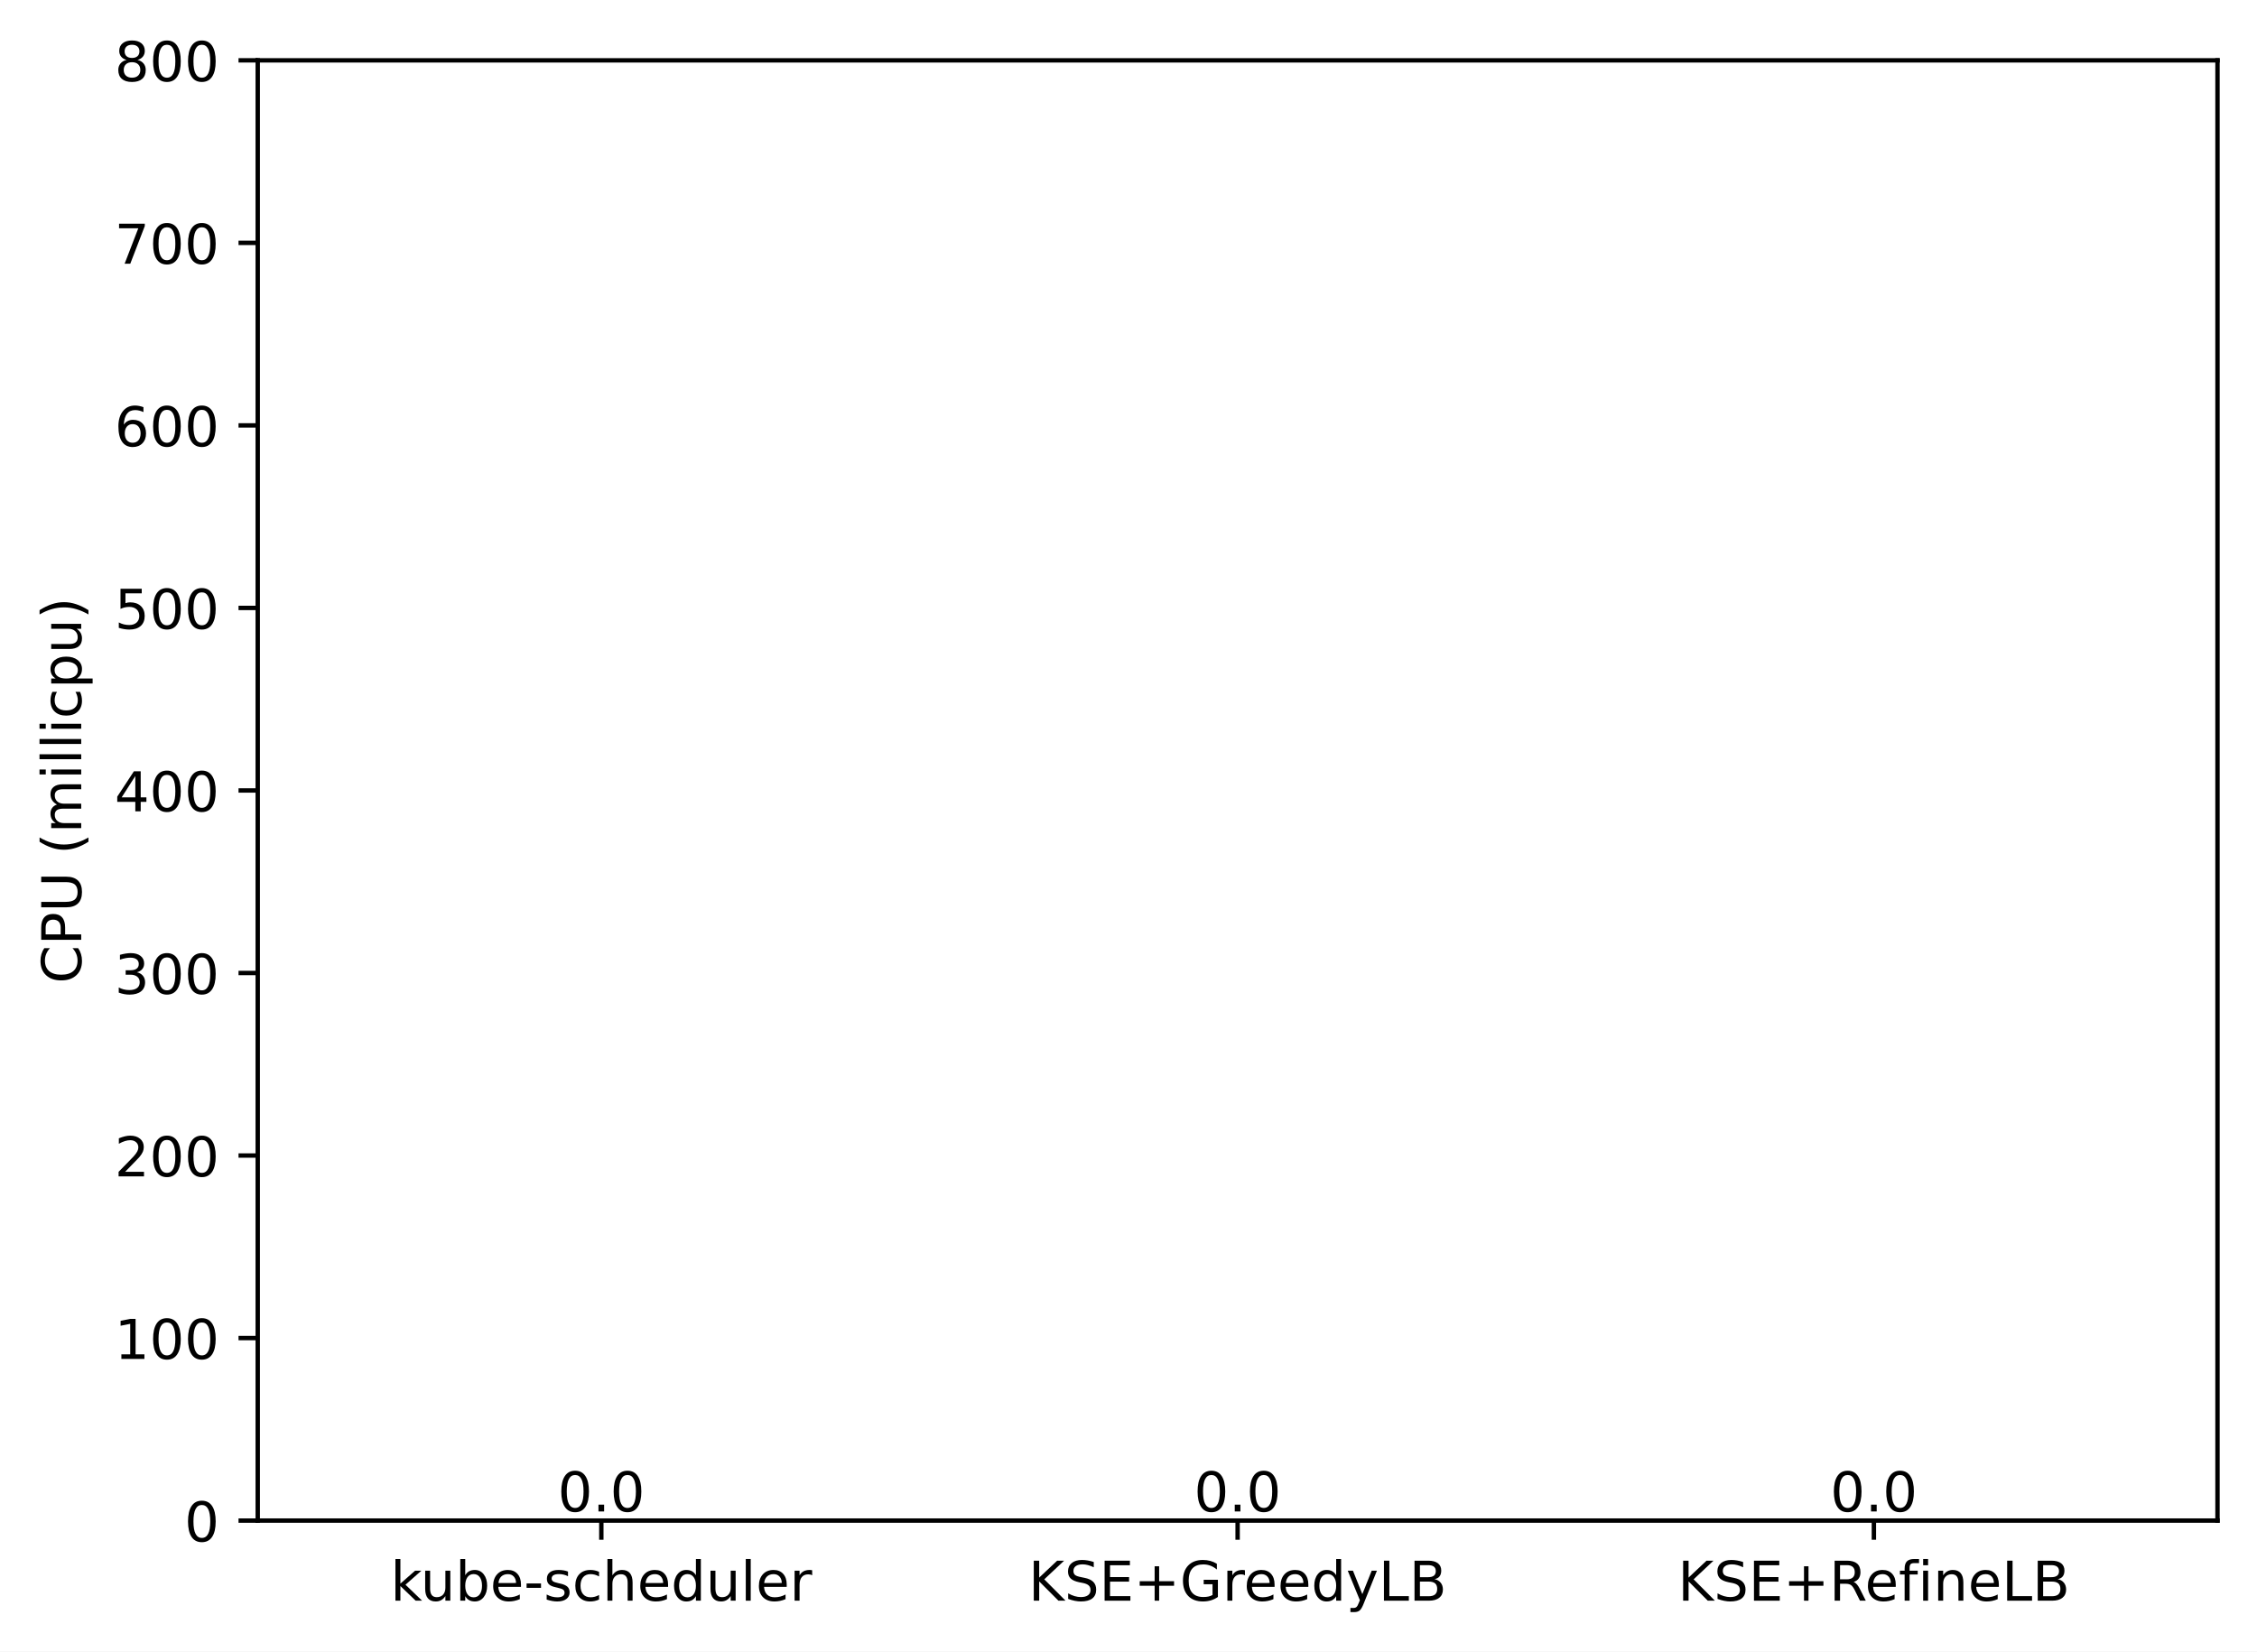
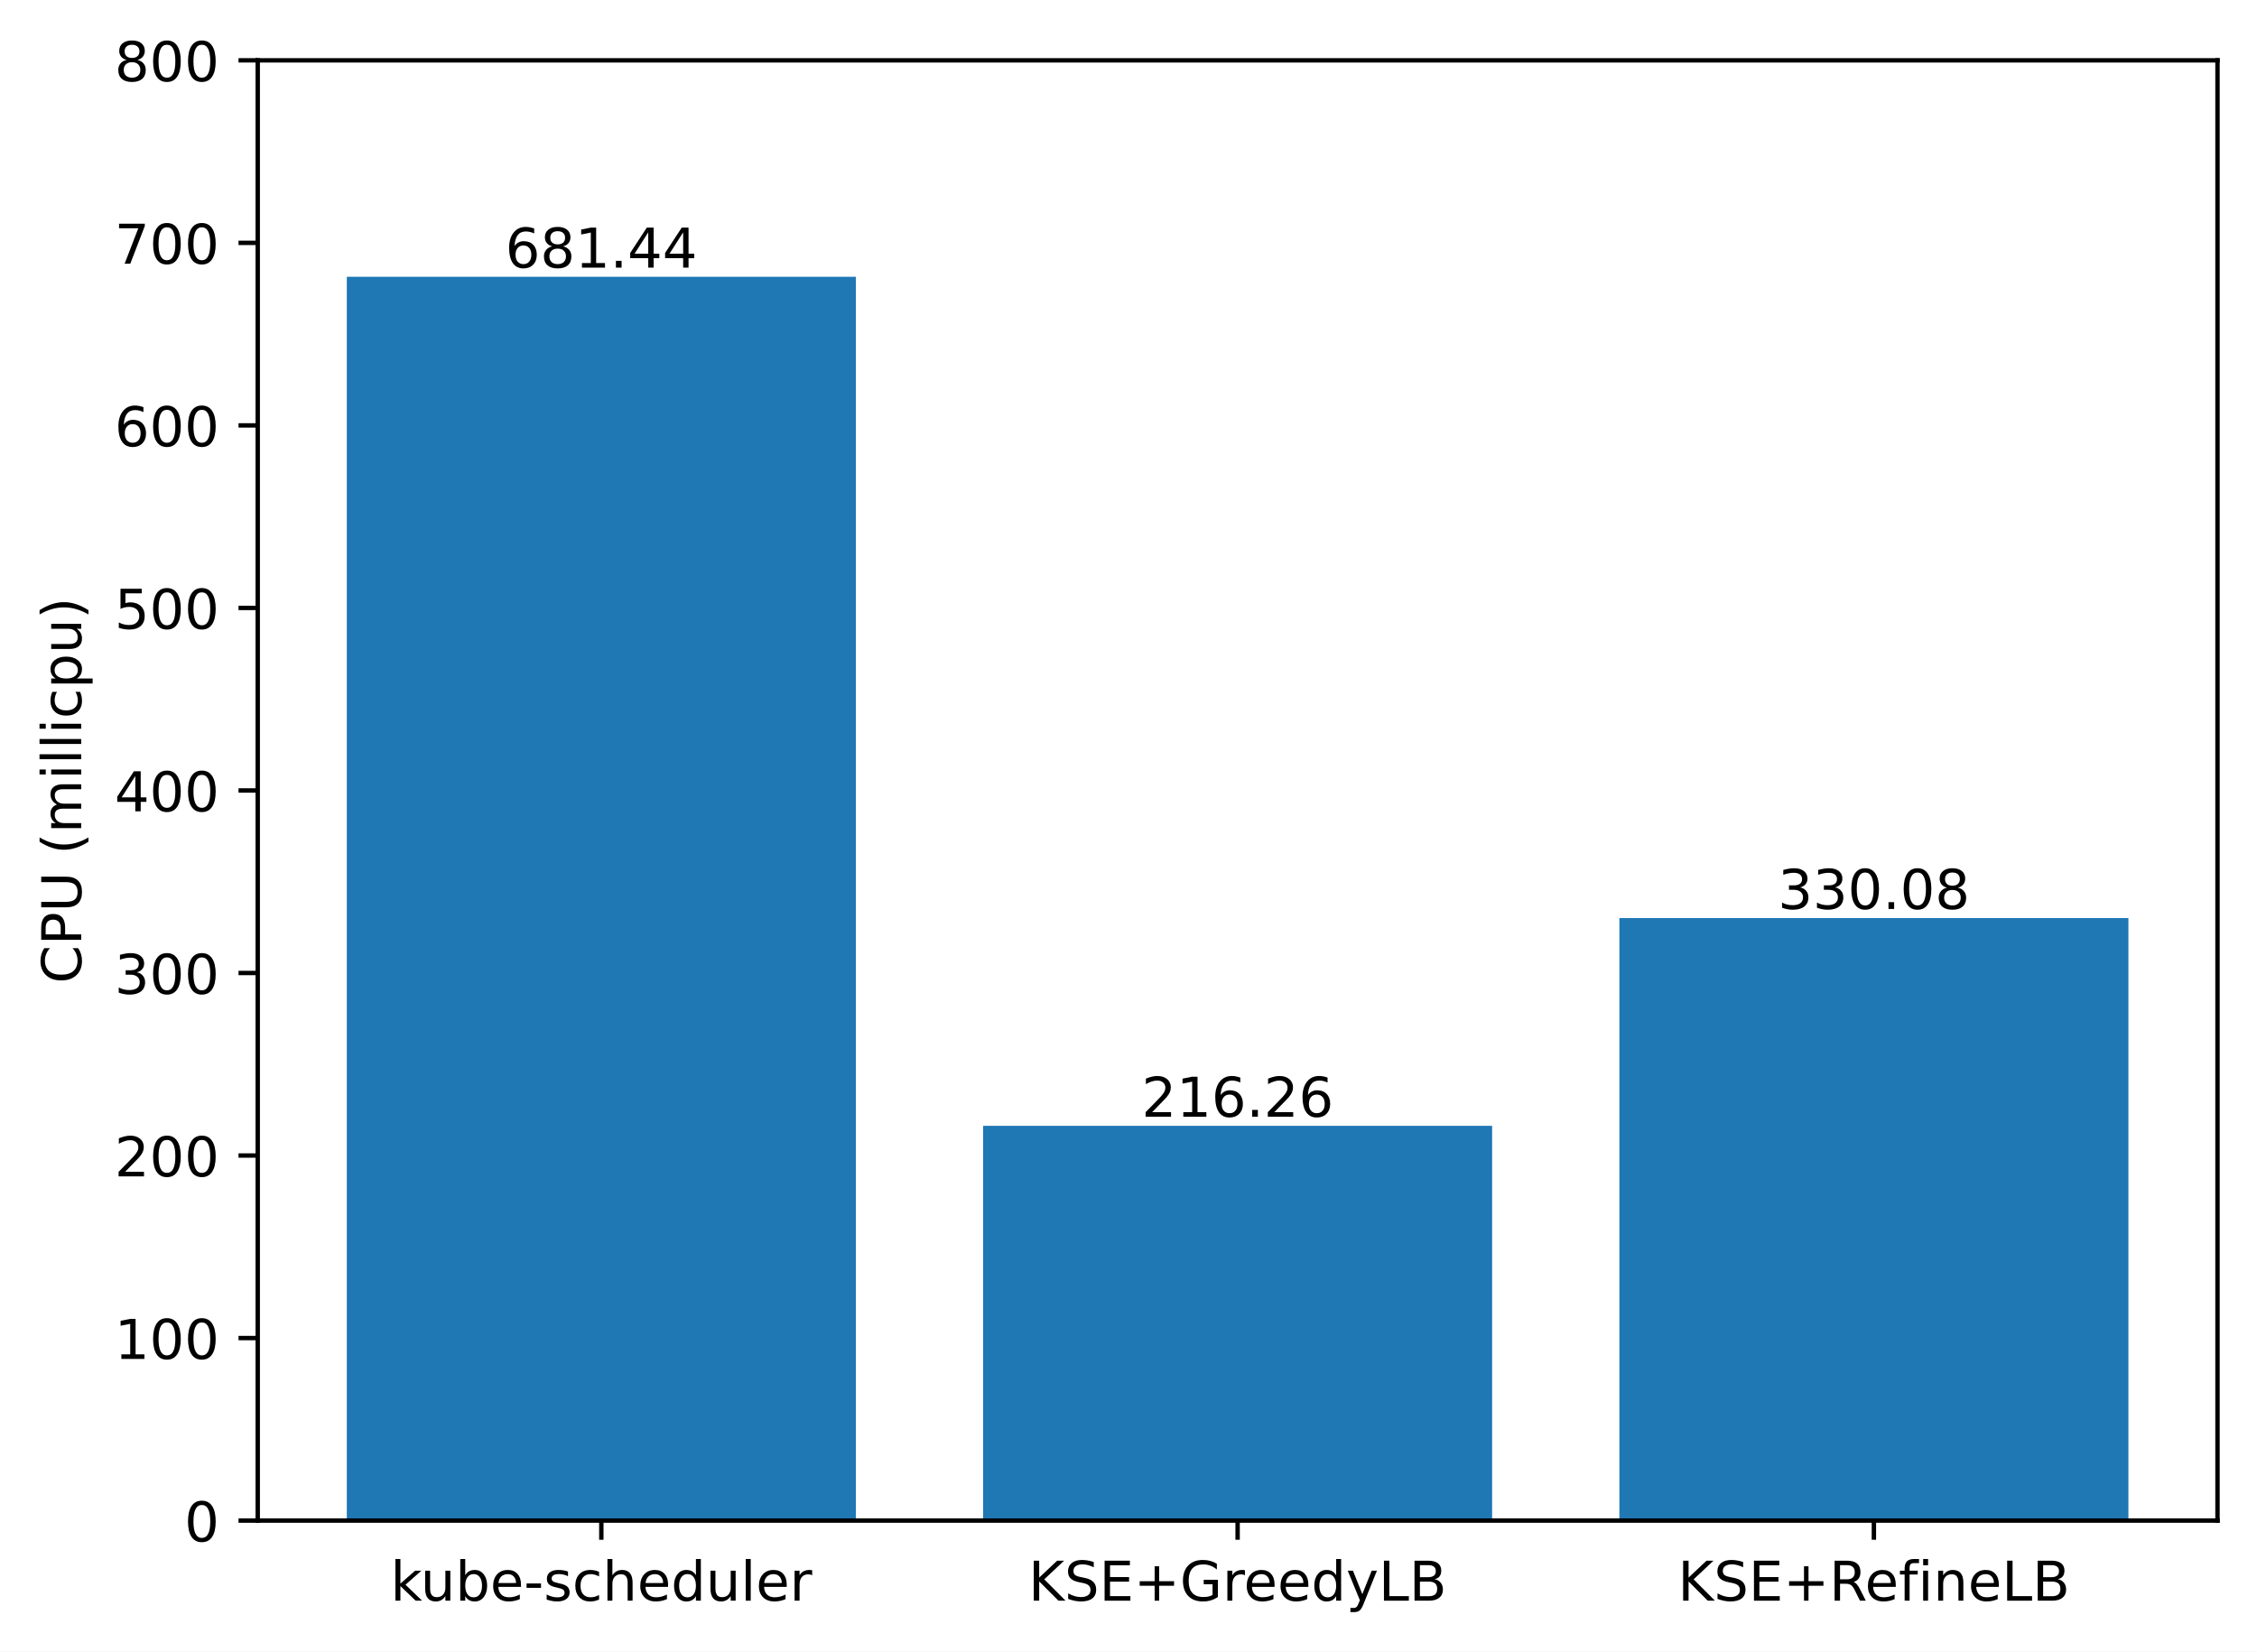
<svg xmlns="http://www.w3.org/2000/svg" xmlns:xlink="http://www.w3.org/1999/xlink" width="411.286pt" height="300.989pt" viewBox="0 0 411.286 300.989" version="1.1">
  <defs>
    <style type="text/css">*{stroke-linejoin: round; stroke-linecap: butt}</style>
  </defs>
  <g id="figure_1">
    <g id="patch_1">
      <path d="M 0 300.989  L 411.286 300.989  L 411.286 0  L 0 0  z " style="fill: #ffffff" />
    </g>
    <g id="axes_1">
      <g id="patch_2">
        <path d="M 46.966 277.111  L 404.086 277.111  L 404.086 10.999  L 46.966 10.999  z " style="fill: #ffffff" />
      </g>
      <g id="patch_3">
-         <path d="M 63.198 277.111  L 155.957 277.111  L 155.957 277.111  L 63.198 277.111  z " clip-path="url(#pa0ae45a87f)" style="fill: #1f77b4" />
+         <path d="M 63.198 277.111  L 155.957 277.111  L 155.957 50.437  L 63.198 50.437  z " clip-path="url(#pccc9eac5ac)" style="fill: #1f77b4" />
      </g>
      <g id="patch_4">
-         <path d="M 179.146 277.111  L 271.905 277.111  L 271.905 277.111  L 179.146 277.111  z " clip-path="url(#pa0ae45a87f)" style="fill: #1f77b4" />
+         <path d="M 179.146 277.111  L 271.905 277.111  L 271.905 205.174  L 179.146 205.174  z " clip-path="url(#pccc9eac5ac)" style="fill: #1f77b4" />
      </g>
      <g id="patch_5">
-         <path d="M 295.094 277.111  L 387.853 277.111  L 387.853 277.111  L 295.094 277.111  z " clip-path="url(#pa0ae45a87f)" style="fill: #1f77b4" />
+         <path d="M 295.094 277.111  L 387.853 277.111  L 387.853 167.313  L 295.094 167.313  z " clip-path="url(#pccc9eac5ac)" style="fill: #1f77b4" />
      </g>
      <g id="matplotlib.axis_1">
        <g id="xtick_1">
          <g id="line2d_1">
            <defs>
-               <path id="m14dd5181ac" d="M 0 0  L 0 3.5  " style="stroke: #000000; stroke-width: 0.8" />
+               <path id="mc7c24261ba" d="M 0 0  L 0 3.5  " style="stroke: #000000; stroke-width: 0.8" />
            </defs>
            <g>
-               <use xlink:href="#m14dd5181ac" x="109.578" y="277.111" style="stroke: #000000; stroke-width: 0.8" />
+               <use xlink:href="#mc7c24261ba" x="109.578" y="277.111" style="stroke: #000000; stroke-width: 0.8" />
            </g>
          </g>
          <g id="text_1">
            <g transform="translate(71.15179 291.7097)scale(0.1 -0.1)">
              <defs>
                <path id="DejaVuSans-6b" d="M 581 4863  L 1159 4863  L 1159 1991  L 2875 3500  L 3609 3500  L 1753 1863  L 3688 0  L 2938 0  L 1159 1709  L 1159 0  L 581 0  L 581 4863  z " transform="scale(0.015625)" />
                <path id="DejaVuSans-75" d="M 544 1381  L 544 3500  L 1119 3500  L 1119 1403  Q 1119 906 1312 657  Q 1506 409 1894 409  Q 2359 409 2629 706  Q 2900 1003 2900 1516  L 2900 3500  L 3475 3500  L 3475 0  L 2900 0  L 2900 538  Q 2691 219 2414 64  Q 2138 -91 1772 -91  Q 1169 -91 856 284  Q 544 659 544 1381  z M 1991 3584  L 1991 3584  z " transform="scale(0.015625)" />
                <path id="DejaVuSans-62" d="M 3116 1747  Q 3116 2381 2855 2742  Q 2594 3103 2138 3103  Q 1681 3103 1420 2742  Q 1159 2381 1159 1747  Q 1159 1113 1420 752  Q 1681 391 2138 391  Q 2594 391 2855 752  Q 3116 1113 3116 1747  z M 1159 2969  Q 1341 3281 1617 3432  Q 1894 3584 2278 3584  Q 2916 3584 3314 3078  Q 3713 2572 3713 1747  Q 3713 922 3314 415  Q 2916 -91 2278 -91  Q 1894 -91 1617 61  Q 1341 213 1159 525  L 1159 0  L 581 0  L 581 4863  L 1159 4863  L 1159 2969  z " transform="scale(0.015625)" />
                <path id="DejaVuSans-65" d="M 3597 1894  L 3597 1613  L 953 1613  Q 991 1019 1311 708  Q 1631 397 2203 397  Q 2534 397 2845 478  Q 3156 559 3463 722  L 3463 178  Q 3153 47 2828 -22  Q 2503 -91 2169 -91  Q 1331 -91 842 396  Q 353 884 353 1716  Q 353 2575 817 3079  Q 1281 3584 2069 3584  Q 2775 3584 3186 3129  Q 3597 2675 3597 1894  z M 3022 2063  Q 3016 2534 2758 2815  Q 2500 3097 2075 3097  Q 1594 3097 1305 2825  Q 1016 2553 972 2059  L 3022 2063  z " transform="scale(0.015625)" />
                <path id="DejaVuSans-2d" d="M 313 2009  L 1997 2009  L 1997 1497  L 313 1497  L 313 2009  z " transform="scale(0.015625)" />
                <path id="DejaVuSans-73" d="M 2834 3397  L 2834 2853  Q 2591 2978 2328 3040  Q 2066 3103 1784 3103  Q 1356 3103 1142 2972  Q 928 2841 928 2578  Q 928 2378 1081 2264  Q 1234 2150 1697 2047  L 1894 2003  Q 2506 1872 2764 1633  Q 3022 1394 3022 966  Q 3022 478 2636 193  Q 2250 -91 1575 -91  Q 1294 -91 989 -36  Q 684 19 347 128  L 347 722  Q 666 556 975 473  Q 1284 391 1588 391  Q 1994 391 2212 530  Q 2431 669 2431 922  Q 2431 1156 2273 1281  Q 2116 1406 1581 1522  L 1381 1569  Q 847 1681 609 1914  Q 372 2147 372 2553  Q 372 3047 722 3315  Q 1072 3584 1716 3584  Q 2034 3584 2315 3537  Q 2597 3491 2834 3397  z " transform="scale(0.015625)" />
                <path id="DejaVuSans-63" d="M 3122 3366  L 3122 2828  Q 2878 2963 2633 3030  Q 2388 3097 2138 3097  Q 1578 3097 1268 2742  Q 959 2388 959 1747  Q 959 1106 1268 751  Q 1578 397 2138 397  Q 2388 397 2633 464  Q 2878 531 3122 666  L 3122 134  Q 2881 22 2623 -34  Q 2366 -91 2075 -91  Q 1284 -91 818 406  Q 353 903 353 1747  Q 353 2603 823 3093  Q 1294 3584 2113 3584  Q 2378 3584 2631 3529  Q 2884 3475 3122 3366  z " transform="scale(0.015625)" />
                <path id="DejaVuSans-68" d="M 3513 2113  L 3513 0  L 2938 0  L 2938 2094  Q 2938 2591 2744 2837  Q 2550 3084 2163 3084  Q 1697 3084 1428 2787  Q 1159 2491 1159 1978  L 1159 0  L 581 0  L 581 4863  L 1159 4863  L 1159 2956  Q 1366 3272 1645 3428  Q 1925 3584 2291 3584  Q 2894 3584 3203 3211  Q 3513 2838 3513 2113  z " transform="scale(0.015625)" />
                <path id="DejaVuSans-64" d="M 2906 2969  L 2906 4863  L 3481 4863  L 3481 0  L 2906 0  L 2906 525  Q 2725 213 2448 61  Q 2172 -91 1784 -91  Q 1150 -91 751 415  Q 353 922 353 1747  Q 353 2572 751 3078  Q 1150 3584 1784 3584  Q 2172 3584 2448 3432  Q 2725 3281 2906 2969  z M 947 1747  Q 947 1113 1208 752  Q 1469 391 1925 391  Q 2381 391 2643 752  Q 2906 1113 2906 1747  Q 2906 2381 2643 2742  Q 2381 3103 1925 3103  Q 1469 3103 1208 2742  Q 947 2381 947 1747  z " transform="scale(0.015625)" />
                <path id="DejaVuSans-6c" d="M 603 4863  L 1178 4863  L 1178 0  L 603 0  L 603 4863  z " transform="scale(0.015625)" />
                <path id="DejaVuSans-72" d="M 2631 2963  Q 2534 3019 2420 3045  Q 2306 3072 2169 3072  Q 1681 3072 1420 2755  Q 1159 2438 1159 1844  L 1159 0  L 581 0  L 581 3500  L 1159 3500  L 1159 2956  Q 1341 3275 1631 3429  Q 1922 3584 2338 3584  Q 2397 3584 2469 3576  Q 2541 3569 2628 3553  L 2631 2963  z " transform="scale(0.015625)" />
              </defs>
              <use xlink:href="#DejaVuSans-6b" />
              <use xlink:href="#DejaVuSans-75" x="54.785" />
              <use xlink:href="#DejaVuSans-62" x="118.164" />
              <use xlink:href="#DejaVuSans-65" x="181.641" />
              <use xlink:href="#DejaVuSans-2d" x="243.164" />
              <use xlink:href="#DejaVuSans-73" x="279.248" />
              <use xlink:href="#DejaVuSans-63" x="331.348" />
              <use xlink:href="#DejaVuSans-68" x="386.328" />
              <use xlink:href="#DejaVuSans-65" x="449.707" />
              <use xlink:href="#DejaVuSans-64" x="511.23" />
              <use xlink:href="#DejaVuSans-75" x="574.707" />
              <use xlink:href="#DejaVuSans-6c" x="638.086" />
              <use xlink:href="#DejaVuSans-65" x="665.869" />
              <use xlink:href="#DejaVuSans-72" x="727.393" />
            </g>
          </g>
        </g>
        <g id="xtick_2">
          <g id="line2d_2">
            <g>
-               <use xlink:href="#m14dd5181ac" x="225.526" y="277.111" style="stroke: #000000; stroke-width: 0.8" />
+               <use xlink:href="#mc7c24261ba" x="225.526" y="277.111" style="stroke: #000000; stroke-width: 0.8" />
            </g>
          </g>
          <g id="text_2">
            <g transform="translate(187.403 291.7097)scale(0.1 -0.1)">
              <defs>
                <path id="DejaVuSans-4b" d="M 628 4666  L 1259 4666  L 1259 2694  L 3353 4666  L 4166 4666  L 1850 2491  L 4331 0  L 3500 0  L 1259 2247  L 1259 0  L 628 0  L 628 4666  z " transform="scale(0.015625)" />
                <path id="DejaVuSans-53" d="M 3425 4513  L 3425 3897  Q 3066 4069 2747 4153  Q 2428 4238 2131 4238  Q 1616 4238 1336 4038  Q 1056 3838 1056 3469  Q 1056 3159 1242 3001  Q 1428 2844 1947 2747  L 2328 2669  Q 3034 2534 3370 2195  Q 3706 1856 3706 1288  Q 3706 609 3251 259  Q 2797 -91 1919 -91  Q 1588 -91 1214 -16  Q 841 59 441 206  L 441 856  Q 825 641 1194 531  Q 1563 422 1919 422  Q 2459 422 2753 634  Q 3047 847 3047 1241  Q 3047 1584 2836 1778  Q 2625 1972 2144 2069  L 1759 2144  Q 1053 2284 737 2584  Q 422 2884 422 3419  Q 422 4038 858 4394  Q 1294 4750 2059 4750  Q 2388 4750 2728 4690  Q 3069 4631 3425 4513  z " transform="scale(0.015625)" />
                <path id="DejaVuSans-45" d="M 628 4666  L 3578 4666  L 3578 4134  L 1259 4134  L 1259 2753  L 3481 2753  L 3481 2222  L 1259 2222  L 1259 531  L 3634 531  L 3634 0  L 628 0  L 628 4666  z " transform="scale(0.015625)" />
                <path id="DejaVuSans-2b" d="M 2944 4013  L 2944 2272  L 4684 2272  L 4684 1741  L 2944 1741  L 2944 0  L 2419 0  L 2419 1741  L 678 1741  L 678 2272  L 2419 2272  L 2419 4013  L 2944 4013  z " transform="scale(0.015625)" />
                <path id="DejaVuSans-47" d="M 3809 666  L 3809 1919  L 2778 1919  L 2778 2438  L 4434 2438  L 4434 434  Q 4069 175 3628 42  Q 3188 -91 2688 -91  Q 1594 -91 976 548  Q 359 1188 359 2328  Q 359 3472 976 4111  Q 1594 4750 2688 4750  Q 3144 4750 3555 4637  Q 3966 4525 4313 4306  L 4313 3634  Q 3963 3931 3569 4081  Q 3175 4231 2741 4231  Q 1884 4231 1454 3753  Q 1025 3275 1025 2328  Q 1025 1384 1454 906  Q 1884 428 2741 428  Q 3075 428 3337 486  Q 3600 544 3809 666  z " transform="scale(0.015625)" />
                <path id="DejaVuSans-79" d="M 2059 -325  Q 1816 -950 1584 -1140  Q 1353 -1331 966 -1331  L 506 -1331  L 506 -850  L 844 -850  Q 1081 -850 1212 -737  Q 1344 -625 1503 -206  L 1606 56  L 191 3500  L 800 3500  L 1894 763  L 2988 3500  L 3597 3500  L 2059 -325  z " transform="scale(0.015625)" />
                <path id="DejaVuSans-4c" d="M 628 4666  L 1259 4666  L 1259 531  L 3531 531  L 3531 0  L 628 0  L 628 4666  z " transform="scale(0.015625)" />
                <path id="DejaVuSans-42" d="M 1259 2228  L 1259 519  L 2272 519  Q 2781 519 3026 730  Q 3272 941 3272 1375  Q 3272 1813 3026 2020  Q 2781 2228 2272 2228  L 1259 2228  z M 1259 4147  L 1259 2741  L 2194 2741  Q 2656 2741 2882 2914  Q 3109 3088 3109 3444  Q 3109 3797 2882 3972  Q 2656 4147 2194 4147  L 1259 4147  z M 628 4666  L 2241 4666  Q 2963 4666 3353 4366  Q 3744 4066 3744 3513  Q 3744 3084 3544 2831  Q 3344 2578 2956 2516  Q 3422 2416 3680 2098  Q 3938 1781 3938 1306  Q 3938 681 3513 340  Q 3088 0 2303 0  L 628 0  L 628 4666  z " transform="scale(0.015625)" />
              </defs>
              <use xlink:href="#DejaVuSans-4b" />
              <use xlink:href="#DejaVuSans-53" x="65.576" />
              <use xlink:href="#DejaVuSans-45" x="129.053" />
              <use xlink:href="#DejaVuSans-2b" x="192.236" />
              <use xlink:href="#DejaVuSans-47" x="276.025" />
              <use xlink:href="#DejaVuSans-72" x="353.516" />
              <use xlink:href="#DejaVuSans-65" x="392.379" />
              <use xlink:href="#DejaVuSans-65" x="453.902" />
              <use xlink:href="#DejaVuSans-64" x="515.426" />
              <use xlink:href="#DejaVuSans-79" x="578.902" />
              <use xlink:href="#DejaVuSans-4c" x="638.082" />
              <use xlink:href="#DejaVuSans-42" x="693.795" />
            </g>
          </g>
        </g>
        <g id="xtick_3">
          <g id="line2d_3">
            <g>
-               <use xlink:href="#m14dd5181ac" x="341.474" y="277.111" style="stroke: #000000; stroke-width: 0.8" />
+               <use xlink:href="#mc7c24261ba" x="341.474" y="277.111" style="stroke: #000000; stroke-width: 0.8" />
            </g>
          </g>
          <g id="text_3">
            <g transform="translate(305.7346 291.7097)scale(0.1 -0.1)">
              <defs>
                <path id="DejaVuSans-52" d="M 2841 2188  Q 3044 2119 3236 1894  Q 3428 1669 3622 1275  L 4263 0  L 3584 0  L 2988 1197  Q 2756 1666 2539 1819  Q 2322 1972 1947 1972  L 1259 1972  L 1259 0  L 628 0  L 628 4666  L 2053 4666  Q 2853 4666 3247 4331  Q 3641 3997 3641 3322  Q 3641 2881 3436 2590  Q 3231 2300 2841 2188  z M 1259 4147  L 1259 2491  L 2053 2491  Q 2509 2491 2742 2702  Q 2975 2913 2975 3322  Q 2975 3731 2742 3939  Q 2509 4147 2053 4147  L 1259 4147  z " transform="scale(0.015625)" />
                <path id="DejaVuSans-66" d="M 2375 4863  L 2375 4384  L 1825 4384  Q 1516 4384 1395 4259  Q 1275 4134 1275 3809  L 1275 3500  L 2222 3500  L 2222 3053  L 1275 3053  L 1275 0  L 697 0  L 697 3053  L 147 3053  L 147 3500  L 697 3500  L 697 3744  Q 697 4328 969 4595  Q 1241 4863 1831 4863  L 2375 4863  z " transform="scale(0.015625)" />
                <path id="DejaVuSans-69" d="M 603 3500  L 1178 3500  L 1178 0  L 603 0  L 603 3500  z M 603 4863  L 1178 4863  L 1178 4134  L 603 4134  L 603 4863  z " transform="scale(0.015625)" />
                <path id="DejaVuSans-6e" d="M 3513 2113  L 3513 0  L 2938 0  L 2938 2094  Q 2938 2591 2744 2837  Q 2550 3084 2163 3084  Q 1697 3084 1428 2787  Q 1159 2491 1159 1978  L 1159 0  L 581 0  L 581 3500  L 1159 3500  L 1159 2956  Q 1366 3272 1645 3428  Q 1925 3584 2291 3584  Q 2894 3584 3203 3211  Q 3513 2838 3513 2113  z " transform="scale(0.015625)" />
              </defs>
              <use xlink:href="#DejaVuSans-4b" />
              <use xlink:href="#DejaVuSans-53" x="65.576" />
              <use xlink:href="#DejaVuSans-45" x="129.053" />
              <use xlink:href="#DejaVuSans-2b" x="192.236" />
              <use xlink:href="#DejaVuSans-52" x="276.025" />
              <use xlink:href="#DejaVuSans-65" x="341.008" />
              <use xlink:href="#DejaVuSans-66" x="402.531" />
              <use xlink:href="#DejaVuSans-69" x="437.736" />
              <use xlink:href="#DejaVuSans-6e" x="465.52" />
              <use xlink:href="#DejaVuSans-65" x="528.898" />
              <use xlink:href="#DejaVuSans-4c" x="590.422" />
              <use xlink:href="#DejaVuSans-42" x="646.135" />
            </g>
          </g>
        </g>
      </g>
      <g id="matplotlib.axis_2">
        <g id="ytick_1">
          <g id="line2d_4">
            <defs>
-               <path id="m02c05c24c6" d="M 0 0  L -3.5 0  " style="stroke: #000000; stroke-width: 0.8" />
+               <path id="mba3df51848" d="M 0 0  L -3.5 0  " style="stroke: #000000; stroke-width: 0.8" />
            </defs>
            <g>
-               <use xlink:href="#m02c05c24c6" x="46.966" y="277.111" style="stroke: #000000; stroke-width: 0.8" />
+               <use xlink:href="#mba3df51848" x="46.966" y="277.111" style="stroke: #000000; stroke-width: 0.8" />
            </g>
          </g>
          <g id="text_4">
            <g transform="translate(33.60312 280.9104)scale(0.1 -0.1)">
              <defs>
                <path id="DejaVuSans-30" d="M 2034 4250  Q 1547 4250 1301 3770  Q 1056 3291 1056 2328  Q 1056 1369 1301 889  Q 1547 409 2034 409  Q 2525 409 2770 889  Q 3016 1369 3016 2328  Q 3016 3291 2770 3770  Q 2525 4250 2034 4250  z M 2034 4750  Q 2819 4750 3233 4129  Q 3647 3509 3647 2328  Q 3647 1150 3233 529  Q 2819 -91 2034 -91  Q 1250 -91 836 529  Q 422 1150 422 2328  Q 422 3509 836 4129  Q 1250 4750 2034 4750  z " transform="scale(0.015625)" />
              </defs>
              <use xlink:href="#DejaVuSans-30" />
            </g>
          </g>
        </g>
        <g id="ytick_2">
          <g id="line2d_5">
            <g>
-               <use xlink:href="#m02c05c24c6" x="46.966" y="243.847" style="stroke: #000000; stroke-width: 0.8" />
+               <use xlink:href="#mba3df51848" x="46.966" y="243.847" style="stroke: #000000; stroke-width: 0.8" />
            </g>
          </g>
          <g id="text_5">
            <g transform="translate(20.87813 247.6464)scale(0.1 -0.1)">
              <defs>
                <path id="DejaVuSans-31" d="M 794 531  L 1825 531  L 1825 4091  L 703 3866  L 703 4441  L 1819 4666  L 2450 4666  L 2450 531  L 3481 531  L 3481 0  L 794 0  L 794 531  z " transform="scale(0.015625)" />
              </defs>
              <use xlink:href="#DejaVuSans-31" />
              <use xlink:href="#DejaVuSans-30" x="63.623" />
              <use xlink:href="#DejaVuSans-30" x="127.246" />
            </g>
          </g>
        </g>
        <g id="ytick_3">
          <g id="line2d_6">
            <g>
-               <use xlink:href="#m02c05c24c6" x="46.966" y="210.583" style="stroke: #000000; stroke-width: 0.8" />
+               <use xlink:href="#mba3df51848" x="46.966" y="210.583" style="stroke: #000000; stroke-width: 0.8" />
            </g>
          </g>
          <g id="text_6">
            <g transform="translate(20.87813 214.3824)scale(0.1 -0.1)">
              <defs>
                <path id="DejaVuSans-32" d="M 1228 531  L 3431 531  L 3431 0  L 469 0  L 469 531  Q 828 903 1448 1529  Q 2069 2156 2228 2338  Q 2531 2678 2651 2914  Q 2772 3150 2772 3378  Q 2772 3750 2511 3984  Q 2250 4219 1831 4219  Q 1534 4219 1204 4116  Q 875 4013 500 3803  L 500 4441  Q 881 4594 1212 4672  Q 1544 4750 1819 4750  Q 2544 4750 2975 4387  Q 3406 4025 3406 3419  Q 3406 3131 3298 2873  Q 3191 2616 2906 2266  Q 2828 2175 2409 1742  Q 1991 1309 1228 531  z " transform="scale(0.015625)" />
              </defs>
              <use xlink:href="#DejaVuSans-32" />
              <use xlink:href="#DejaVuSans-30" x="63.623" />
              <use xlink:href="#DejaVuSans-30" x="127.246" />
            </g>
          </g>
        </g>
        <g id="ytick_4">
          <g id="line2d_7">
            <g>
-               <use xlink:href="#m02c05c24c6" x="46.966" y="177.319" style="stroke: #000000; stroke-width: 0.8" />
+               <use xlink:href="#mba3df51848" x="46.966" y="177.319" style="stroke: #000000; stroke-width: 0.8" />
            </g>
          </g>
          <g id="text_7">
            <g transform="translate(20.87813 181.1184)scale(0.1 -0.1)">
              <defs>
                <path id="DejaVuSans-33" d="M 2597 2516  Q 3050 2419 3304 2112  Q 3559 1806 3559 1356  Q 3559 666 3084 287  Q 2609 -91 1734 -91  Q 1441 -91 1130 -33  Q 819 25 488 141  L 488 750  Q 750 597 1062 519  Q 1375 441 1716 441  Q 2309 441 2620 675  Q 2931 909 2931 1356  Q 2931 1769 2642 2001  Q 2353 2234 1838 2234  L 1294 2234  L 1294 2753  L 1863 2753  Q 2328 2753 2575 2939  Q 2822 3125 2822 3475  Q 2822 3834 2567 4026  Q 2313 4219 1838 4219  Q 1578 4219 1281 4162  Q 984 4106 628 3988  L 628 4550  Q 988 4650 1302 4700  Q 1616 4750 1894 4750  Q 2613 4750 3031 4423  Q 3450 4097 3450 3541  Q 3450 3153 3228 2886  Q 3006 2619 2597 2516  z " transform="scale(0.015625)" />
              </defs>
              <use xlink:href="#DejaVuSans-33" />
              <use xlink:href="#DejaVuSans-30" x="63.623" />
              <use xlink:href="#DejaVuSans-30" x="127.246" />
            </g>
          </g>
        </g>
        <g id="ytick_5">
          <g id="line2d_8">
            <g>
-               <use xlink:href="#m02c05c24c6" x="46.966" y="144.055" style="stroke: #000000; stroke-width: 0.8" />
+               <use xlink:href="#mba3df51848" x="46.966" y="144.055" style="stroke: #000000; stroke-width: 0.8" />
            </g>
          </g>
          <g id="text_8">
            <g transform="translate(20.87813 147.8544)scale(0.1 -0.1)">
              <defs>
                <path id="DejaVuSans-34" d="M 2419 4116  L 825 1625  L 2419 1625  L 2419 4116  z M 2253 4666  L 3047 4666  L 3047 1625  L 3713 1625  L 3713 1100  L 3047 1100  L 3047 0  L 2419 0  L 2419 1100  L 313 1100  L 313 1709  L 2253 4666  z " transform="scale(0.015625)" />
              </defs>
              <use xlink:href="#DejaVuSans-34" />
              <use xlink:href="#DejaVuSans-30" x="63.623" />
              <use xlink:href="#DejaVuSans-30" x="127.246" />
            </g>
          </g>
        </g>
        <g id="ytick_6">
          <g id="line2d_9">
            <g>
-               <use xlink:href="#m02c05c24c6" x="46.966" y="110.791" style="stroke: #000000; stroke-width: 0.8" />
+               <use xlink:href="#mba3df51848" x="46.966" y="110.791" style="stroke: #000000; stroke-width: 0.8" />
            </g>
          </g>
          <g id="text_9">
            <g transform="translate(20.87813 114.5904)scale(0.1 -0.1)">
              <defs>
                <path id="DejaVuSans-35" d="M 691 4666  L 3169 4666  L 3169 4134  L 1269 4134  L 1269 2991  Q 1406 3038 1543 3061  Q 1681 3084 1819 3084  Q 2600 3084 3056 2656  Q 3513 2228 3513 1497  Q 3513 744 3044 326  Q 2575 -91 1722 -91  Q 1428 -91 1123 -41  Q 819 9 494 109  L 494 744  Q 775 591 1075 516  Q 1375 441 1709 441  Q 2250 441 2565 725  Q 2881 1009 2881 1497  Q 2881 1984 2565 2268  Q 2250 2553 1709 2553  Q 1456 2553 1204 2497  Q 953 2441 691 2322  L 691 4666  z " transform="scale(0.015625)" />
              </defs>
              <use xlink:href="#DejaVuSans-35" />
              <use xlink:href="#DejaVuSans-30" x="63.623" />
              <use xlink:href="#DejaVuSans-30" x="127.246" />
            </g>
          </g>
        </g>
        <g id="ytick_7">
          <g id="line2d_10">
            <g>
-               <use xlink:href="#m02c05c24c6" x="46.966" y="77.527" style="stroke: #000000; stroke-width: 0.8" />
+               <use xlink:href="#mba3df51848" x="46.966" y="77.527" style="stroke: #000000; stroke-width: 0.8" />
            </g>
          </g>
          <g id="text_10">
            <g transform="translate(20.87813 81.32644)scale(0.1 -0.1)">
              <defs>
                <path id="DejaVuSans-36" d="M 2113 2584  Q 1688 2584 1439 2293  Q 1191 2003 1191 1497  Q 1191 994 1439 701  Q 1688 409 2113 409  Q 2538 409 2786 701  Q 3034 994 3034 1497  Q 3034 2003 2786 2293  Q 2538 2584 2113 2584  z M 3366 4563  L 3366 3988  Q 3128 4100 2886 4159  Q 2644 4219 2406 4219  Q 1781 4219 1451 3797  Q 1122 3375 1075 2522  Q 1259 2794 1537 2939  Q 1816 3084 2150 3084  Q 2853 3084 3261 2657  Q 3669 2231 3669 1497  Q 3669 778 3244 343  Q 2819 -91 2113 -91  Q 1303 -91 875 529  Q 447 1150 447 2328  Q 447 3434 972 4092  Q 1497 4750 2381 4750  Q 2619 4750 2861 4703  Q 3103 4656 3366 4563  z " transform="scale(0.015625)" />
              </defs>
              <use xlink:href="#DejaVuSans-36" />
              <use xlink:href="#DejaVuSans-30" x="63.623" />
              <use xlink:href="#DejaVuSans-30" x="127.246" />
            </g>
          </g>
        </g>
        <g id="ytick_8">
          <g id="line2d_11">
            <g>
-               <use xlink:href="#m02c05c24c6" x="46.966" y="44.263" style="stroke: #000000; stroke-width: 0.8" />
+               <use xlink:href="#mba3df51848" x="46.966" y="44.263" style="stroke: #000000; stroke-width: 0.8" />
            </g>
          </g>
          <g id="text_11">
            <g transform="translate(20.87813 48.06244)scale(0.1 -0.1)">
              <defs>
                <path id="DejaVuSans-37" d="M 525 4666  L 3525 4666  L 3525 4397  L 1831 0  L 1172 0  L 2766 4134  L 525 4134  L 525 4666  z " transform="scale(0.015625)" />
              </defs>
              <use xlink:href="#DejaVuSans-37" />
              <use xlink:href="#DejaVuSans-30" x="63.623" />
              <use xlink:href="#DejaVuSans-30" x="127.246" />
            </g>
          </g>
        </g>
        <g id="ytick_9">
          <g id="line2d_12">
            <g>
-               <use xlink:href="#m02c05c24c6" x="46.966" y="10.999" style="stroke: #000000; stroke-width: 0.8" />
+               <use xlink:href="#mba3df51848" x="46.966" y="10.999" style="stroke: #000000; stroke-width: 0.8" />
            </g>
          </g>
          <g id="text_12">
            <g transform="translate(20.87813 14.79844)scale(0.1 -0.1)">
              <defs>
                <path id="DejaVuSans-38" d="M 2034 2216  Q 1584 2216 1326 1975  Q 1069 1734 1069 1313  Q 1069 891 1326 650  Q 1584 409 2034 409  Q 2484 409 2743 651  Q 3003 894 3003 1313  Q 3003 1734 2745 1975  Q 2488 2216 2034 2216  z M 1403 2484  Q 997 2584 770 2862  Q 544 3141 544 3541  Q 544 4100 942 4425  Q 1341 4750 2034 4750  Q 2731 4750 3128 4425  Q 3525 4100 3525 3541  Q 3525 3141 3298 2862  Q 3072 2584 2669 2484  Q 3125 2378 3379 2068  Q 3634 1759 3634 1313  Q 3634 634 3220 271  Q 2806 -91 2034 -91  Q 1263 -91 848 271  Q 434 634 434 1313  Q 434 1759 690 2068  Q 947 2378 1403 2484  z M 1172 3481  Q 1172 3119 1398 2916  Q 1625 2713 2034 2713  Q 2441 2713 2670 2916  Q 2900 3119 2900 3481  Q 2900 3844 2670 4047  Q 2441 4250 2034 4250  Q 1625 4250 1398 4047  Q 1172 3844 1172 3481  z " transform="scale(0.015625)" />
              </defs>
              <use xlink:href="#DejaVuSans-38" />
              <use xlink:href="#DejaVuSans-30" x="63.623" />
              <use xlink:href="#DejaVuSans-30" x="127.246" />
            </g>
          </g>
        </g>
        <g id="text_13">
          <g transform="translate(14.79844 179.2302)rotate(-90)scale(0.1 -0.1)">
            <defs>
              <path id="DejaVuSans-43" d="M 4122 4306  L 4122 3641  Q 3803 3938 3442 4084  Q 3081 4231 2675 4231  Q 1875 4231 1450 3742  Q 1025 3253 1025 2328  Q 1025 1406 1450 917  Q 1875 428 2675 428  Q 3081 428 3442 575  Q 3803 722 4122 1019  L 4122 359  Q 3791 134 3420 21  Q 3050 -91 2638 -91  Q 1578 -91 968 557  Q 359 1206 359 2328  Q 359 3453 968 4101  Q 1578 4750 2638 4750  Q 3056 4750 3426 4639  Q 3797 4528 4122 4306  z " transform="scale(0.015625)" />
              <path id="DejaVuSans-50" d="M 1259 4147  L 1259 2394  L 2053 2394  Q 2494 2394 2734 2622  Q 2975 2850 2975 3272  Q 2975 3691 2734 3919  Q 2494 4147 2053 4147  L 1259 4147  z M 628 4666  L 2053 4666  Q 2838 4666 3239 4311  Q 3641 3956 3641 3272  Q 3641 2581 3239 2228  Q 2838 1875 2053 1875  L 1259 1875  L 1259 0  L 628 0  L 628 4666  z " transform="scale(0.015625)" />
              <path id="DejaVuSans-55" d="M 556 4666  L 1191 4666  L 1191 1831  Q 1191 1081 1462 751  Q 1734 422 2344 422  Q 2950 422 3222 751  Q 3494 1081 3494 1831  L 3494 4666  L 4128 4666  L 4128 1753  Q 4128 841 3676 375  Q 3225 -91 2344 -91  Q 1459 -91 1007 375  Q 556 841 556 1753  L 556 4666  z " transform="scale(0.015625)" />
              <path id="DejaVuSans-20" transform="scale(0.015625)" />
              <path id="DejaVuSans-28" d="M 1984 4856  Q 1566 4138 1362 3434  Q 1159 2731 1159 2009  Q 1159 1288 1364 580  Q 1569 -128 1984 -844  L 1484 -844  Q 1016 -109 783 600  Q 550 1309 550 2009  Q 550 2706 781 3412  Q 1013 4119 1484 4856  L 1984 4856  z " transform="scale(0.015625)" />
              <path id="DejaVuSans-6d" d="M 3328 2828  Q 3544 3216 3844 3400  Q 4144 3584 4550 3584  Q 5097 3584 5394 3201  Q 5691 2819 5691 2113  L 5691 0  L 5113 0  L 5113 2094  Q 5113 2597 4934 2840  Q 4756 3084 4391 3084  Q 3944 3084 3684 2787  Q 3425 2491 3425 1978  L 3425 0  L 2847 0  L 2847 2094  Q 2847 2600 2669 2842  Q 2491 3084 2119 3084  Q 1678 3084 1418 2786  Q 1159 2488 1159 1978  L 1159 0  L 581 0  L 581 3500  L 1159 3500  L 1159 2956  Q 1356 3278 1631 3431  Q 1906 3584 2284 3584  Q 2666 3584 2933 3390  Q 3200 3197 3328 2828  z " transform="scale(0.015625)" />
              <path id="DejaVuSans-70" d="M 1159 525  L 1159 -1331  L 581 -1331  L 581 3500  L 1159 3500  L 1159 2969  Q 1341 3281 1617 3432  Q 1894 3584 2278 3584  Q 2916 3584 3314 3078  Q 3713 2572 3713 1747  Q 3713 922 3314 415  Q 2916 -91 2278 -91  Q 1894 -91 1617 61  Q 1341 213 1159 525  z M 3116 1747  Q 3116 2381 2855 2742  Q 2594 3103 2138 3103  Q 1681 3103 1420 2742  Q 1159 2381 1159 1747  Q 1159 1113 1420 752  Q 1681 391 2138 391  Q 2594 391 2855 752  Q 3116 1113 3116 1747  z " transform="scale(0.015625)" />
              <path id="DejaVuSans-29" d="M 513 4856  L 1013 4856  Q 1481 4119 1714 3412  Q 1947 2706 1947 2009  Q 1947 1309 1714 600  Q 1481 -109 1013 -844  L 513 -844  Q 928 -128 1133 580  Q 1338 1288 1338 2009  Q 1338 2731 1133 3434  Q 928 4138 513 4856  z " transform="scale(0.015625)" />
            </defs>
            <use xlink:href="#DejaVuSans-43" />
            <use xlink:href="#DejaVuSans-50" x="69.824" />
            <use xlink:href="#DejaVuSans-55" x="130.127" />
            <use xlink:href="#DejaVuSans-20" x="203.32" />
            <use xlink:href="#DejaVuSans-28" x="235.107" />
            <use xlink:href="#DejaVuSans-6d" x="274.121" />
            <use xlink:href="#DejaVuSans-69" x="371.533" />
            <use xlink:href="#DejaVuSans-6c" x="399.316" />
            <use xlink:href="#DejaVuSans-6c" x="427.1" />
            <use xlink:href="#DejaVuSans-69" x="454.883" />
            <use xlink:href="#DejaVuSans-63" x="482.666" />
            <use xlink:href="#DejaVuSans-70" x="537.646" />
            <use xlink:href="#DejaVuSans-75" x="601.123" />
            <use xlink:href="#DejaVuSans-29" x="664.502" />
          </g>
        </g>
      </g>
      <g id="patch_6">
        <path d="M 46.966 277.111  L 46.966 10.999  " style="fill: none; stroke: #000000; stroke-width: 0.8; stroke-linejoin: miter; stroke-linecap: square" />
      </g>
      <g id="patch_7">
        <path d="M 404.086 277.111  L 404.086 10.999  " style="fill: none; stroke: #000000; stroke-width: 0.8; stroke-linejoin: miter; stroke-linecap: square" />
      </g>
      <g id="patch_8">
        <path d="M 46.966 277.111  L 404.086 277.111  " style="fill: none; stroke: #000000; stroke-width: 0.8; stroke-linejoin: miter; stroke-linecap: square" />
      </g>
      <g id="patch_9">
        <path d="M 46.966 10.999  L 404.086 10.999  " style="fill: none; stroke: #000000; stroke-width: 0.8; stroke-linejoin: miter; stroke-linecap: square" />
      </g>
      <g id="text_14">
-         <g transform="translate(101.626 275.448)scale(0.1 -0.1)">
+         <g transform="translate(92.08226 48.77382)scale(0.1 -0.1)">
          <defs>
            <path id="DejaVuSans-2e" d="M 684 794  L 1344 794  L 1344 0  L 684 0  L 684 794  z " transform="scale(0.015625)" />
          </defs>
-           <use xlink:href="#DejaVuSans-30" />
-           <use xlink:href="#DejaVuSans-2e" x="63.623" />
-           <use xlink:href="#DejaVuSans-30" x="95.41" />
+           <use xlink:href="#DejaVuSans-36" />
+           <use xlink:href="#DejaVuSans-38" x="63.623" />
+           <use xlink:href="#DejaVuSans-31" x="127.246" />
+           <use xlink:href="#DejaVuSans-2e" x="190.869" />
+           <use xlink:href="#DejaVuSans-34" x="222.656" />
+           <use xlink:href="#DejaVuSans-34" x="286.279" />
        </g>
      </g>
      <g id="text_15">
-         <g transform="translate(217.5741 275.448)scale(0.1 -0.1)">
-           <use xlink:href="#DejaVuSans-30" />
-           <use xlink:href="#DejaVuSans-2e" x="63.623" />
-           <use xlink:href="#DejaVuSans-30" x="95.41" />
+         <g transform="translate(208.0303 203.5113)scale(0.1 -0.1)">
+           <use xlink:href="#DejaVuSans-32" />
+           <use xlink:href="#DejaVuSans-31" x="63.623" />
+           <use xlink:href="#DejaVuSans-36" x="127.246" />
+           <use xlink:href="#DejaVuSans-2e" x="190.869" />
+           <use xlink:href="#DejaVuSans-32" x="222.656" />
+           <use xlink:href="#DejaVuSans-36" x="286.279" />
        </g>
      </g>
      <g id="text_16">
-         <g transform="translate(333.5221 275.448)scale(0.1 -0.1)">
-           <use xlink:href="#DejaVuSans-30" />
-           <use xlink:href="#DejaVuSans-2e" x="63.623" />
-           <use xlink:href="#DejaVuSans-30" x="95.41" />
+         <g transform="translate(323.9784 165.6502)scale(0.1 -0.1)">
+           <use xlink:href="#DejaVuSans-33" />
+           <use xlink:href="#DejaVuSans-33" x="63.623" />
+           <use xlink:href="#DejaVuSans-30" x="127.246" />
+           <use xlink:href="#DejaVuSans-2e" x="190.869" />
+           <use xlink:href="#DejaVuSans-30" x="222.656" />
+           <use xlink:href="#DejaVuSans-38" x="286.279" />
        </g>
      </g>
    </g>
  </g>
  <defs>
-     <clipPath id="pa0ae45a87f">
+     <clipPath id="pccc9eac5ac">
      <rect x="46.966" y="10.999" width="357.12" height="266.112" />
    </clipPath>
  </defs>
</svg>
